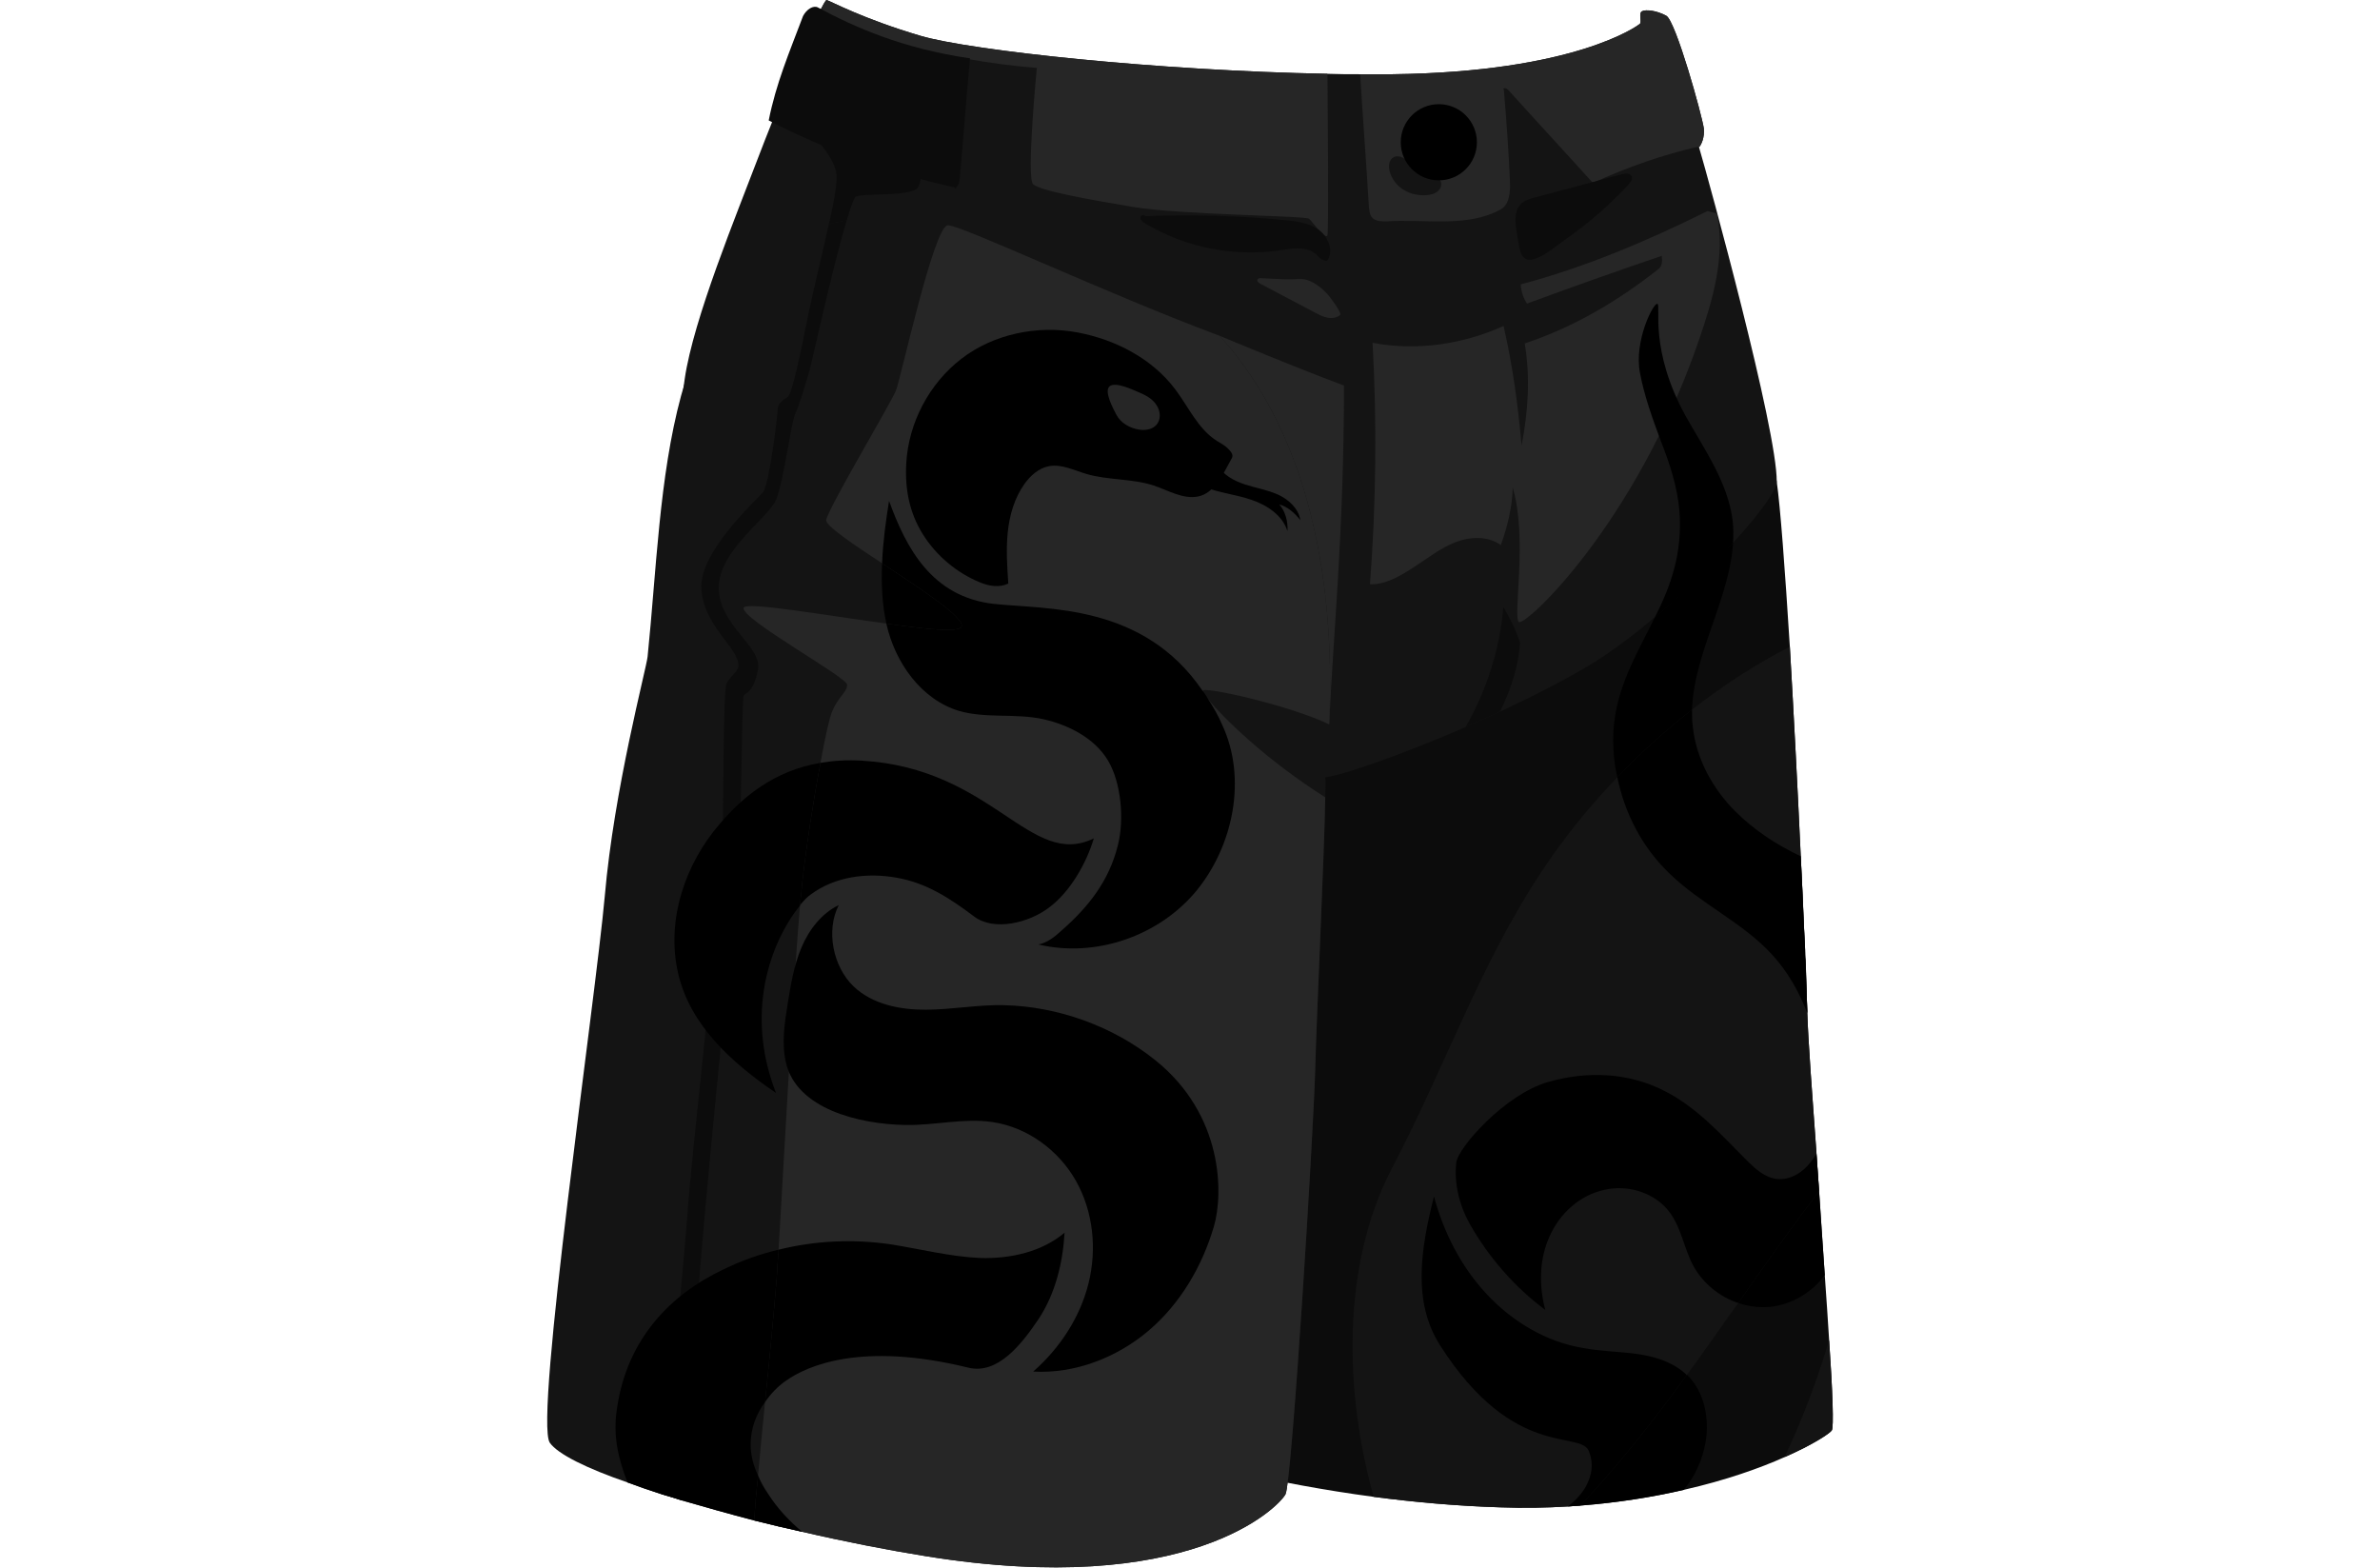
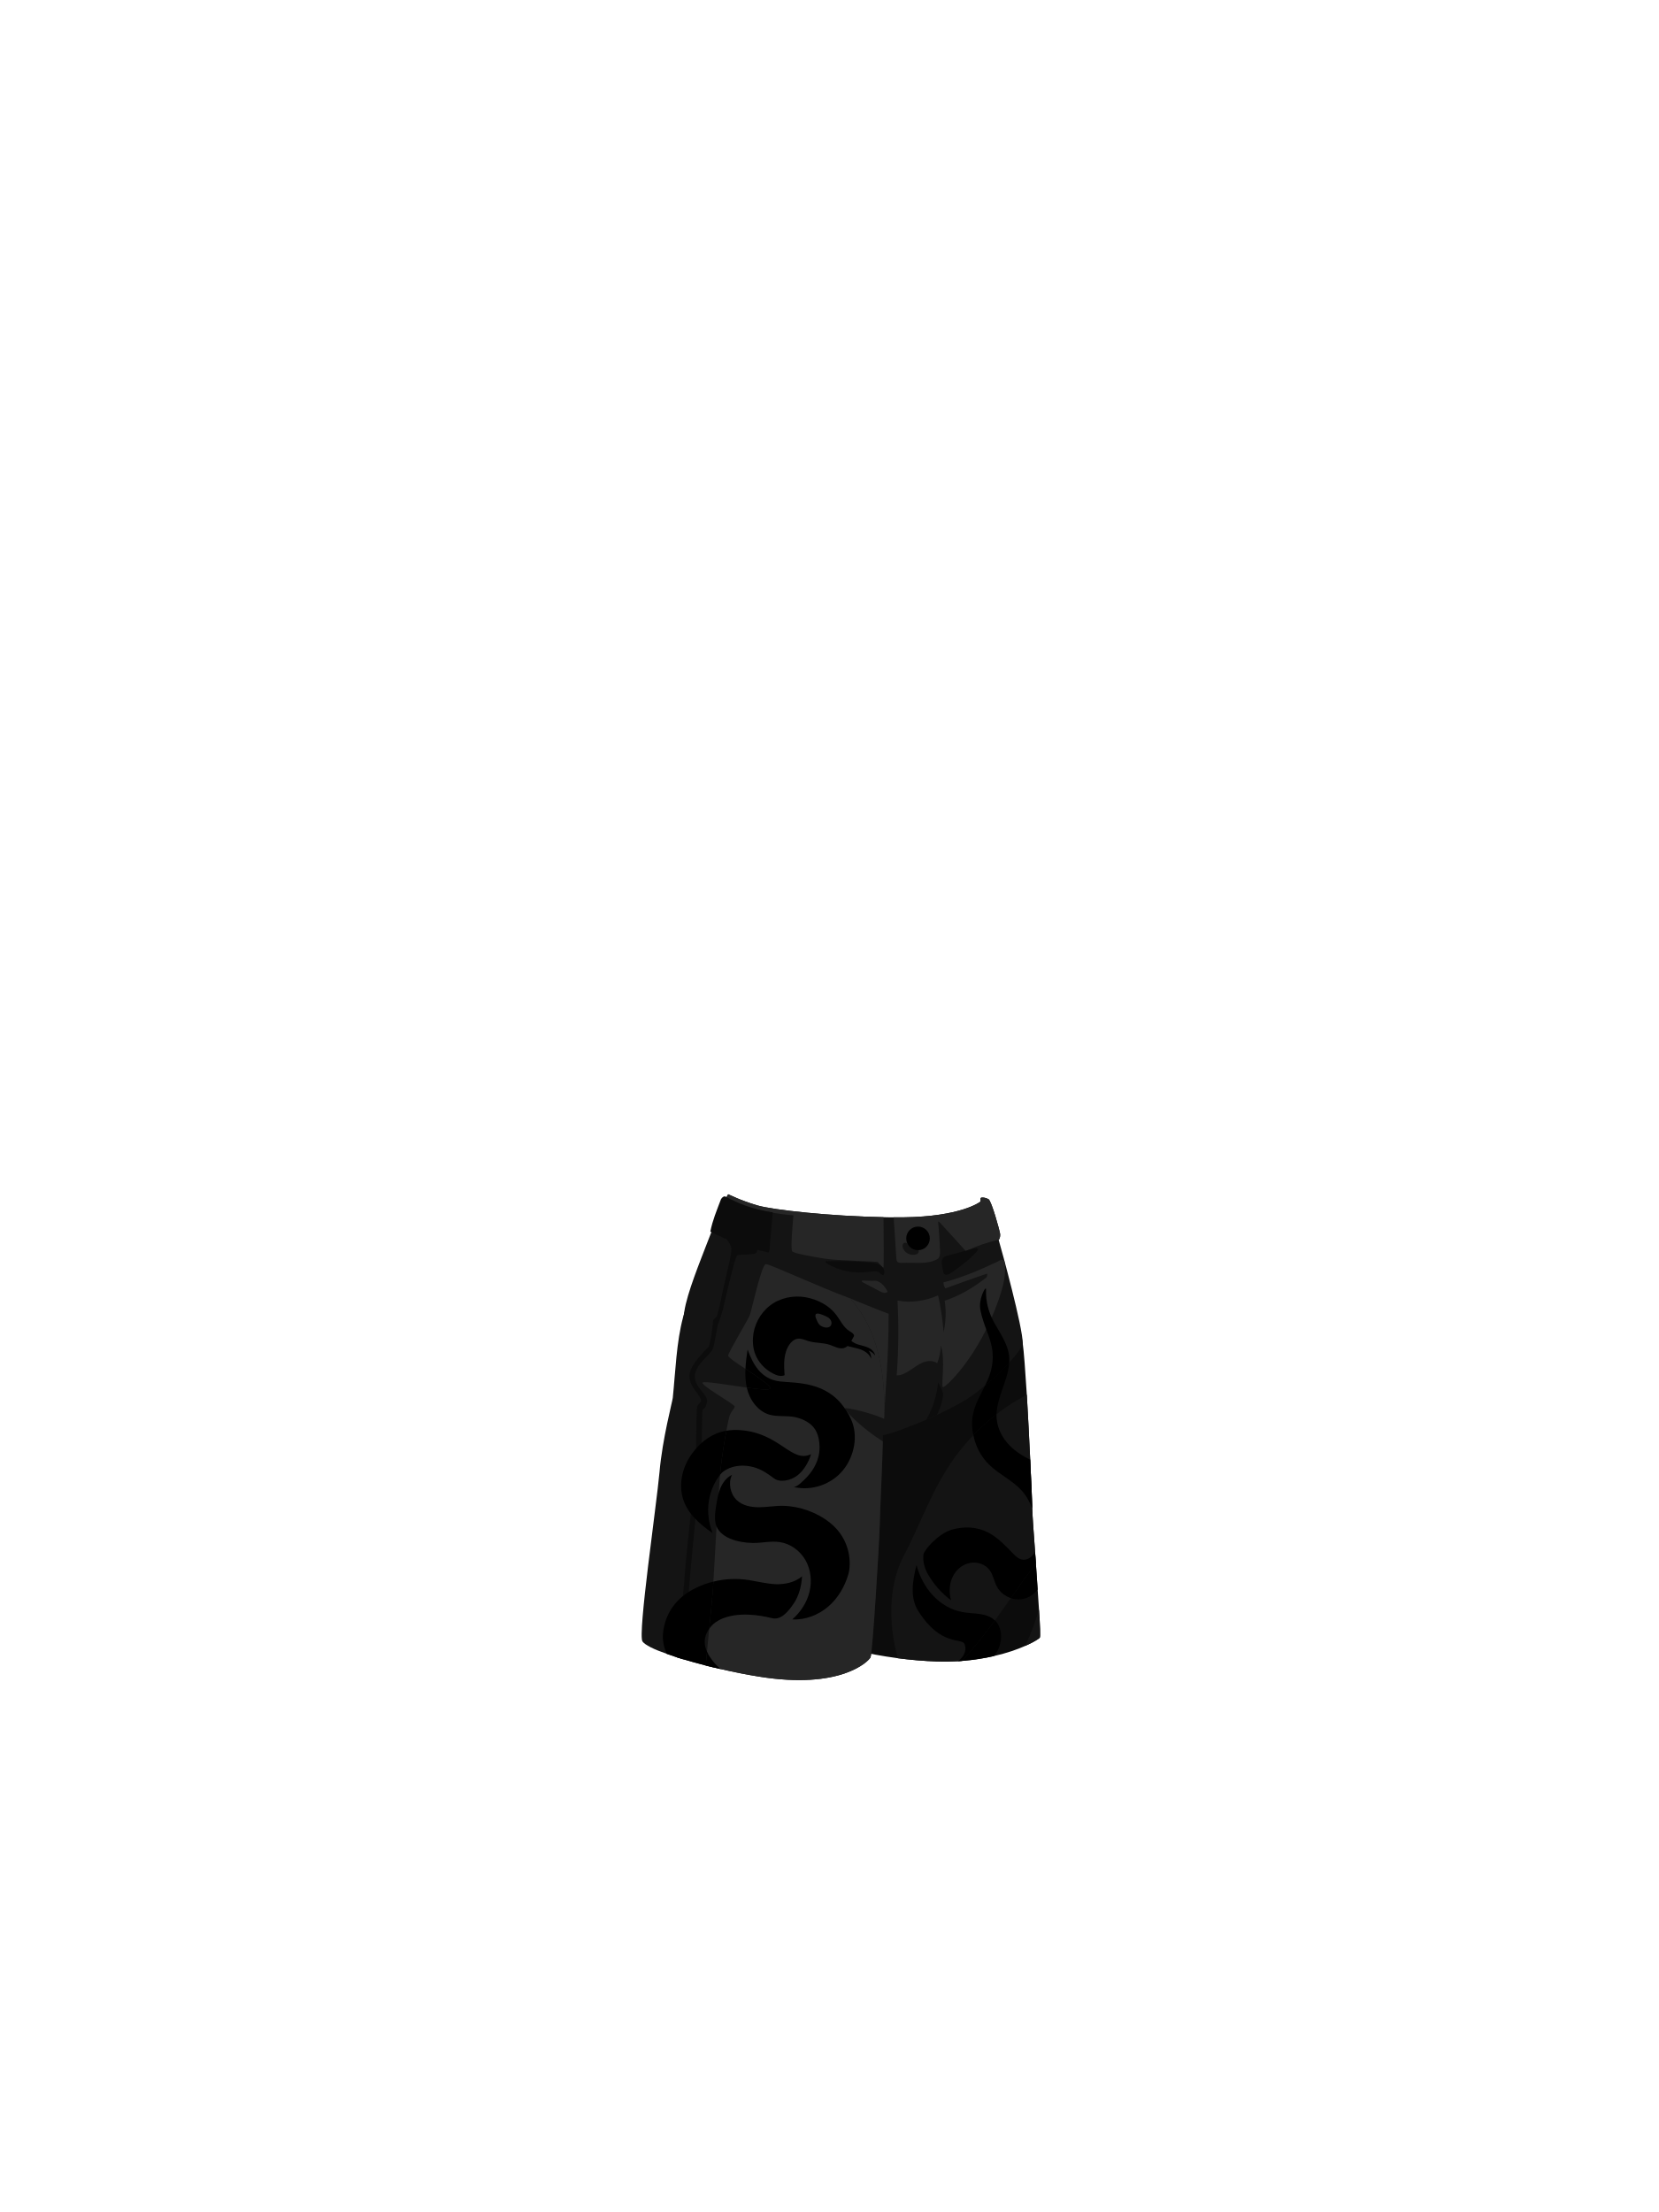
- <svg xmlns="http://www.w3.org/2000/svg" viewBox="-20.409 -58.05 29.443 35.895" width="164" height="108">
+ <svg xmlns="http://www.w3.org/2000/svg" viewBox="-40.944 -146.298 68.828 163.447" preserveAspectRatio="xMidYMid meet" width="300" height="400">
  <g>
    <path style="" d="M9.01-25.29c-0.05,0.07-0.42,0.32-1.08,0.61c-0.56,0.25-1.34,0.53-2.31,0.75c-0.69,0.16-1.48,0.29-2.37,0.36c-0.09,0.01-0.19,0.01-0.28,0.02H2.96c-0.49,0.03-0.99,0.04-1.54,0.02c-0.99-0.03-1.98-0.12-2.9-0.24c-2.33-0.31-4.15-0.81-4.25-0.88c-0.13-0.09,0-3.71,0-6.07c0-2.36,0.29-9.6,0.52-12.34c0.23-2.75,1.9-8.77,6.63-9.21c4.73-0.45,6.11,3.75,6.33,5.25c0.08,0.55,0.19,2.02,0.3,3.78c0.09,1.54,0.18,3.28,0.25,4.8c0.08,1.59,0.13,2.94,0.15,3.54v0.05c0.02,0.63,0.11,1.84,0.21,3.2v0.01c0.02,0.29,0.04,0.58,0.06,0.87c0.04,0.64,0.09,1.3,0.13,1.92c0.04,0.53,0.07,1.04,0.1,1.49C9.03-26.19,9.06-25.35,9.01-25.29z" fill="#0C0C0C" />
    <path style="" d="M8.72-30.77c-0.64,0.84-1.25,1.7-1.85,2.56c-0.4,0.55-0.78,1.11-1.18,1.65c-0.76,1.04-1.55,2.06-2.44,2.99c-0.09,0.01-0.19,0.01-0.28,0.02c-0.49,0.03-1,0.04-1.55,0.02c-0.99-0.03-1.98-0.12-2.9-0.24c-0.68-2.42-0.73-5.3,0.4-7.49c1.37-2.62,2.12-4.98,3.74-7.26c0.43-0.6,0.91-1.18,1.44-1.73c0.53-0.56,1.1-1.07,1.71-1.55c0.71-0.55,1.46-1.04,2.24-1.44c0.09,1.54,0.18,3.28,0.25,4.8c0.03,0.55,0.05,1.08,0.07,1.55c0.01,0.21,0.02,0.4,0.03,0.59c0,0.08,0,0.17,0.01,0.24c0.01,0.21,0.02,0.41,0.02,0.57c0.01,0.24,0.01,0.44,0.02,0.59v0.05c0.02,0.63,0.11,1.85,0.21,3.21v0.01C8.68-31.34,8.7-31.06,8.72-30.77z" fill="#141414" />
    <path style="" d="M9.01-25.29c-0.05,0.07-0.42,0.32-1.08,0.61c0.41-0.87,0.75-1.77,1.02-2.68C9.03-26.19,9.06-25.35,9.01-25.29z" fill="#141414" />
    <g>
      <path d="M5.81-41.8c-0.61,0.48-1.18,0.99-1.71,1.55c-0.05-0.21-0.08-0.43-0.09-0.65c-0.12-2.13,1.7-3.19,1.51-5.47c-0.05-0.54-0.22-1.06-0.42-1.57c-0.19-0.51-0.38-1.03-0.48-1.56c-0.15-0.74,0.32-1.65,0.4-1.59c0.08,0.05-0.19,1.05,0.64,2.56c0.43,0.77,0.97,1.52,1.08,2.4C6.9-44.66,5.86-43.27,5.81-41.8z" />
      <path d="M8.45-34.9v0.05C8.26-35.34,8-35.8,7.65-36.18c-0.67-0.74-1.63-1.16-2.35-1.86c-0.62-0.59-1.03-1.37-1.2-2.21c0.53-0.56,1.1-1.07,1.71-1.55c0,0.13,0,0.27,0.02,0.41c0.08,0.72,0.45,1.4,0.97,1.92c0.43,0.43,0.95,0.77,1.5,1.03c0.03,0.55,0.05,1.08,0.07,1.55c0.01,0.21,0.02,0.41,0.03,0.59c0,0.08,0,0.17,0.01,0.24c0.01,0.21,0.01,0.4,0.02,0.57C8.44-35.25,8.44-35.05,8.45-34.9z" />
      <path d="M8.85-28.85c-0.29,0.4-0.76,0.68-1.26,0.73c-0.24,0.02-0.49-0.01-0.72-0.09c0.6-0.86,1.21-1.72,1.85-2.56C8.76-30.13,8.81-29.47,8.85-28.85z" />
      <path d="M8.72-30.77c-0.64,0.84-1.25,1.7-1.85,2.56c-0.43-0.14-0.81-0.45-1.03-0.85c-0.21-0.39-0.27-0.85-0.53-1.21c-0.33-0.46-0.96-0.66-1.51-0.53c-0.56,0.12-1.02,0.54-1.25,1.06c-0.24,0.52-0.25,1.14-0.1,1.69c-0.71-0.53-1.3-1.21-1.73-1.97c-0.24-0.43-0.36-0.92-0.31-1.4c0.03-0.34,1.12-1.57,2.1-1.85c0.9-0.26,1.87-0.22,2.7,0.22c0.72,0.37,1.27,0.99,1.84,1.56c0.2,0.2,0.42,0.41,0.71,0.44c0.3,0.03,0.59-0.15,0.77-0.39c0.05-0.06,0.09-0.12,0.13-0.19C8.68-31.34,8.7-31.06,8.72-30.77z" />
      <path d="M6.12-25.02c-0.07,0.4-0.24,0.78-0.5,1.09c-0.69,0.16-1.48,0.29-2.37,0.36c0.89-0.93,1.68-1.95,2.44-2.99c0.01,0,0.01,0,0.02,0.01C6.1-26.16,6.21-25.56,6.12-25.02z" />
      <path d="M5.69-26.56c-0.76,1.04-1.55,2.06-2.44,2.99c-0.09,0.01-0.19,0.01-0.28,0.02c0.16-0.13,0.31-0.28,0.41-0.46c0.14-0.26,0.18-0.52,0.07-0.8c-0.18-0.5-1.72,0.22-3.41-2.43c-0.64-1-0.44-2.22-0.14-3.41c0.22,0.82,0.62,1.61,1.21,2.24c0.58,0.62,1.35,1.09,2.2,1.23c0.41,0.08,0.84,0.08,1.26,0.14C4.98-26.98,5.39-26.85,5.69-26.56z" />
    </g>
  </g>
  <g>
    <path style="" d="M7.75-47.02c0,0.2-0.4,0.75-1,1.4c-0.5,0.54-1.15,1.17-1.8,1.71c-0.47,0.4-0.94,0.75-1.37,1.02C3-42.53,2.22-42.13,1.41-41.75c-0.26,0.12-0.52,0.23-0.78,0.34c0,0,0,0,0,0.01c-1.42,0.61-2.78,1.1-3.22,1.15c-0.19,0.02-0.4,0.04-0.61,0.05c-2.17,0.12-5.26-0.12-9.63-1.55c-0.31-0.1-0.59-0.21-0.86-0.34c-1.35-0.61-2.23-1.44-2.78-2.34c-0.12-0.2-0.23-0.4-0.32-0.61c-0.79-1.73-0.59-3.54-0.47-4.33c0.2-1.38,1.19-3.77,1.69-5.09c0.38-1,1.04-2.58,1.37-3.26c0.1-0.21,0.17-0.33,0.19-0.33c0.1,0.03,0.83,0.43,2.15,0.82c1.16,0.34,5.46,0.8,9.32,0.87c0.25,0.01,0.5,0.01,0.75,0.01h0.74c4.16-0.05,5.6-1.1,5.66-1.15c0.06-0.04-0.03-0.24,0.05-0.29c0.09-0.05,0.34-0.02,0.56,0.1c0.22,0.12,0.82,2.29,0.86,2.58c0.02,0.22-0.06,0.36-0.09,0.41c-0.01,0.01-0.02,0.02-0.02,0.02C6.2-53.9,7.76-48.21,7.75-47.02z" fill="#141414" />
    <path style="" d="M-11.91-53.77c-0.12,0.25-1.37,0.12-1.45,0.24c-0.05,0.08-0.11,0.27-0.19,0.53c-0.32,1.05-0.79,3.22-0.86,3.47c-0.09,0.3-0.21,0.72-0.32,0.96c-0.1,0.23-0.26,1.54-0.44,1.97c-0.18,0.42-1.32,1.16-1.31,2.02c0,0.05,0,0.1,0.01,0.15c-0.12-0.2-0.23-0.4-0.32-0.61c0.29-0.75,1.19-1.58,1.32-1.73c0.15-0.18,0.34-1.79,0.34-1.91c0-0.13,0.13-0.21,0.23-0.28c0.1-0.08,0.28-0.93,0.49-1.98c0.13-0.6,0.31-1.34,0.45-1.97c0.11-0.46,0.18-0.87,0.18-1.09c0-0.51-0.83-1.23-0.83-1.23l2.7,0.83C-11.91-54.4-11.78-54.02-11.91-53.77z" fill="#0C0C0C" />
    <path style="" d="M-5.4-42.23c0,0.11,0.84,1.07,2.2,2.03c-2.17,0.12-5.26-0.12-9.63-1.55c-0.31-0.1-0.59-0.21-0.86-0.34c0.09-0.11,0.15-0.18,0.15-0.28c0-0.17-2.44-1.51-2.37-1.76c0.08-0.25,4.84,0.78,4.99,0.43c0.15-0.35-3.15-2.16-3.1-2.44c0.05-0.28,1.49-2.69,1.6-2.97c0.11-0.28,0.86-3.73,1.18-3.78c0.24-0.04,6.499,2.71,9.079,3.67c0,3.363-0.249,5.73-0.339,7.76C-3.41-41.9-5.39-42.34-5.4-42.23z" fill="#262626" />
    <path style="" d="M6.163-53.216c-1.37,0.68-2.796,1.287-4.275,1.678c0.002,0.148,0.06,0.319,0.143,0.441c1.024-0.378,2.052-0.743,3.085-1.094c0.014,0.113,0.016,0.23-0.073,0.301c-0.925,0.731-1.945,1.336-3.065,1.705c0.131,0.763,0.079,1.576-0.072,2.335c-0.081-0.927-0.204-1.829-0.412-2.735c-0.924,0.42-2.004,0.579-3,0.385c0.101,1.842,0.081,3.691-0.06,5.53c0.365,0.013,0.709-0.199,1.015-0.397s0.596-0.43,0.936-0.563s0.752-0.152,1.046,0.064c0.147-0.406,0.266-0.886,0.272-1.318c0.349,1.16-0.002,2.96,0.141,3.077s2.676-2.245,4.12-6.442c0.323-0.939,0.618-1.938,0.415-2.91C6.318-53.171,6.223-53.205,6.163-53.216z" fill="#262626" />
    <path style="" d="M6.08-55.11c0.02,0.22-0.06,0.36-0.09,0.41c-0.84,0.19-1.67,0.48-2.45,0.84c-0.64-0.71-1.29-1.41-1.93-2.12C1.59-56,1.56-56.03,1.53-56.03c-0.03,0-0.06,0.01-0.03,0.03c0.06,0.7,0.11,1.41,0.14,2.11c0.01,0.24-0.01,0.53-0.22,0.64c-0.76,0.42-1.74,0.21-2.61,0.27c-0.11,0-0.24,0-0.32-0.08c-0.06-0.06-0.07-0.16-0.08-0.25c-0.06-1.01-0.14-2.03-0.2-3.04h0.74c4.16-0.05,5.6-1.1,5.66-1.15c0.06-0.04-0.03-0.24,0.05-0.29c0.09-0.05,0.34-0.02,0.56,0.1C5.44-57.57,6.04-55.4,6.08-55.11z" fill="#262626" />
    <path style="" d="M-2.54-52.66c-0.05,0.11-0.34-0.31-0.42-0.38c-0.07-0.07-2.96-0.09-4.03-0.27s-2.12-0.37-2.29-0.52c-0.16-0.15,0.085-2.664,0.085-2.664c-2.26-0.18-4.215-0.836-5.005-1.226c0.1-0.21,0.17-0.33,0.19-0.33c0.1,0.03,0.83,0.43,2.15,0.82c1.16,0.34,5.46,0.8,9.32,0.87C-2.53-55.26-2.51-52.75-2.54-52.66z" fill="#262626" />
    <path style="" d="M1.87-43.33c-0.02,0.45-0.19,1.05-0.46,1.58c-0.26,0.12-0.52,0.23-0.78,0.34c0.48-0.84,0.78-1.78,0.86-2.74C1.64-43.89,1.78-43.62,1.87-43.33z" fill="#0C0C0C" />
    <path style="" d="M1.917-53.402c0.08-0.068,0.185-0.097,0.286-0.124c0.667-0.178,1.333-0.356,2-0.533c0.081-0.022,0.192-0.03,0.226,0.047c0.027,0.062-0.021,0.13-0.067,0.18c-0.431,0.468-0.913,0.889-1.435,1.253C2.714-52.432,2.4-52.15,2.14-52.104c-0.251,0.044-0.279-0.245-0.31-0.431C1.785-52.801,1.675-53.194,1.917-53.402z" fill="#0C0C0C" />
    <path style="" d="M-2.525-52.106c0.125-0.235-0.011-0.541-0.23-0.692s-0.496-0.185-0.76-0.211c-1.065-0.102-2.136-0.132-3.205-0.09c-0.017-0.054-0.103-0.016-0.101,0.04c0.002,0.056,0.056,0.095,0.104,0.124c0.922,0.555,2.041,0.776,3.105,0.615c0.282-0.043,0.611-0.098,0.817,0.098c0.041,0.039,0.076,0.088,0.127,0.112C-2.617-52.084-2.552-52.056-2.525-52.106z" fill="#0C0C0C" />
    <path style="" d="M-4.058-51.68c-0.031-0.001-0.068,0.001-0.083,0.028c-0.021,0.039,0.025,0.08,0.064,0.1c0.418,0.221,0.837,0.441,1.255,0.662c0.09,0.048,0.182,0.096,0.282,0.115c0.1,0.019,0.211,0.006,0.29-0.059c0.053-0.044-0.24-0.426-0.277-0.466c-0.12-0.133-0.278-0.264-0.448-0.328c-0.131-0.049-0.245-0.029-0.381-0.026C-3.589-51.65-3.825-51.671-4.058-51.68z" fill="#262626" />
    <path style="" d="M-10.726-56.714c-0.078,0.829-0.157,1.917-0.235,2.746c-0.006,0.061-0.013,0.125-0.051,0.173c-0.038,0.047-0.039,0.081-0.078,0.034c-1.474-0.323-2.905-0.839-4.246-1.531c0.171-0.852,0.458-1.522,0.786-2.39c0.081-0.157,0.239-0.252,0.341-0.197C-13.378-57.431-12.27-56.937-10.726-56.714z" fill="#0C0C0C" />
    <path style="" d="M-0.821-54.442c-0.062-0.03-0.137-0.041-0.198-0.01c-0.054,0.027-0.09,0.081-0.104,0.139c-0.014,0.058-0.008,0.12,0.006,0.178c0.044,0.18,0.166,0.337,0.324,0.434c0.158,0.097,0.349,0.135,0.533,0.119c0.074-0.007,0.15-0.022,0.213-0.063c0.063-0.04,0.112-0.108,0.113-0.183c0.002-0.082-0.053-0.157-0.122-0.203c-0.106-0.072-0.243-0.101-0.36-0.149c-0.036-0.015-0.075-0.022-0.111-0.038c-0.048-0.022-0.087-0.059-0.126-0.094C-0.705-54.36-0.757-54.411-0.821-54.442z" fill="#141414" />
    <path d="M0.011-55.664c-0.482,0-0.872,0.39-0.872,0.872c0,0.482,0.39,0.872,0.872,0.872c0.482,0,0.872-0.39,0.872-0.872C0.883-55.273,0.493-55.664,0.011-55.664z" />
    <path d="M6.75-45.62c-0.437,0.552-1.142,1.17-1.792,1.71c0.36-0.71,0.642-1.47,0.562-2.46c-0.05-0.54-0.22-1.06-0.42-1.57c-0.19-0.51-0.38-1.03-0.48-1.56c-0.15-0.74,0.32-1.65,0.4-1.59c0.08,0.05-0.19,1.05,0.64,2.56c0.43,0.77,0.97,1.52,1.08,2.4C6.76-45.96,6.76-45.78,6.75-45.62z" />
  </g>
  <g>
    <path style="" d="M-2.5-41.46c-0.04,0.69-0.1,1.14-0.09,1.21c0.01,0.05,0.01,0.21,0,0.46c-0.02,1.31-0.2,5-0.23,6.24c-0.04,1.47-0.53,9.41-0.68,9.72c-0.16,0.3-2.21,2.39-8.23,1.42c-0.87-0.14-1.85-0.33-2.84-0.56c-0.37-0.08-0.74-0.17-1.1-0.26c-0.58-0.15-1.14-0.31-1.66-0.46c-0.16-0.05-0.31-0.1-0.46-0.14c-0.28-0.09-0.54-0.18-0.78-0.27c-0.93-0.32-1.6-0.65-1.78-0.91c-0.36-0.54,1.04-10.08,1.26-12.52c0.21-2.44,0.95-5.2,0.98-5.48c0.4-3.87,0.26-8.76,4.15-9.9c0.13-0.04,0.27-0.07,0.41-0.09c1.05-0.23,2.38-0.2,4.06,0.16c2.01,0.43,3.46,1.34,4.48,2.48C-2.5-47.6-2.41-43.49-2.5-41.46z" fill="#141414" />
    <path style="" d="M-5.4-42.23c0,0.02,0.05,0.1,0.14,0.21c0.34,0.41,1.31,1.37,2.67,2.23c-0.02,1.31-0.2,5-0.23,6.24c-0.04,1.47-0.53,9.41-0.68,9.72c-0.16,0.3-2.21,2.39-8.23,1.42c-0.87-0.14-1.85-0.33-2.84-0.56c-0.37-0.08-0.74-0.17-1.1-0.26c0.02-0.31,0.05-0.66,0.09-1.03c0.05-0.53,0.1-1.11,0.16-1.68c0.11-1.07,0.21-2.14,0.27-2.88c0.01-0.17,0.02-0.37,0.04-0.61c0.12-1.99,0.34-6.14,0.49-7.88v-0.01c0.02-0.2,0.04-0.37,0.05-0.5c0.09-0.82,0.26-1.93,0.42-2.76c0.1-0.56,0.2-1.01,0.26-1.16c0.15-0.37,0.35-0.45,0.35-0.63c0-0.17-2.44-1.51-2.37-1.76c0.05-0.15,1.85,0.17,3.27,0.36c0.91,0.13,1.66,0.21,1.72,0.07c0.08-0.2-0.93-0.86-1.82-1.45c-0.69-0.45-1.3-0.87-1.28-0.99c0.05-0.28,1.49-2.69,1.6-2.97c0.11-0.28,0.86-3.73,1.18-3.78c0.24-0.04,3.65,1.57,6.23,2.53c2.51,2.76,2.6,6.87,2.51,8.9C-3.41-41.9-5.39-42.34-5.4-42.23z" fill="#262626" />
    <path style="" d="M-13.55-53c-0.32,1.05-0.79,3.22-0.86,3.47c-0.09,0.3-0.21,0.72-0.32,0.96c-0.1,0.23-0.26,1.54-0.44,1.97c-0.18,0.42-1.32,1.16-1.31,2.02c0.01,0.86,0.99,1.33,0.9,1.86c-0.1,0.53-0.28,0.53-0.33,0.6s-0.05,3.71-0.15,4.47c-0.1,0.76-0.63,6.06-0.82,8.33c-0.14,1.73-0.35,4.43-0.45,5.63c-0.16-0.05-0.31-0.1-0.46-0.14c0.17-1.74,0.54-5.64,0.6-6.5c0.07-1.11,0.73-6.92,0.78-7.99s0.02-3.89,0.11-4.08c0.07-0.15,0.26-0.27,0.27-0.39c0.03-0.42-0.83-0.93-0.85-1.82c-0.01-0.83,1.25-1.98,1.41-2.16c0.15-0.18,0.34-1.79,0.34-1.91c0-0.13,0.13-0.21,0.23-0.28c0.1-0.08,0.28-0.93,0.49-1.98c0.13-0.6,0.31-1.34,0.45-1.97C-13.83-52.95-13.69-52.98-13.55-53z" fill="#0C0C0C" />
    <g>
      <path d="M-9.849-44.686c-0.026-0.392-0.053-0.787-0.012-1.179c0.041-0.391,0.154-0.783,0.383-1.103c0.137-0.191,0.326-0.36,0.557-0.405c0.289-0.055,0.572,0.091,0.854,0.175c0.504,0.15,1.051,0.103,1.55,0.268c0.333,0.11,0.661,0.315,1.006,0.252c0.391-0.072,0.587-0.532,0.781-0.878c0.048-0.086-0.03-0.162-0.099-0.232c-0.07-0.069-0.16-0.112-0.243-0.165c-0.432-0.272-0.647-0.776-0.955-1.183c-0.532-0.705-1.37-1.138-2.238-1.301c-0.916-0.172-1.921,0.035-2.659,0.604c-0.738,0.569-1.211,1.467-1.262,2.398c-0.032,0.582,0.071,1.126,0.38,1.62s0.777,0.886,1.317,1.106C-10.282-44.625-10.05-44.589-9.849-44.686z" />
      <path style="" d="M-7.377-48.558c0.1,0.195,0.307,0.311,0.523,0.347c0.216,0.036,0.431-0.047,0.469-0.262c0.024-0.134-0.033-0.273-0.126-0.373c-0.092-0.1-0.216-0.166-0.342-0.217c-0.137-0.056-0.539-0.254-0.675-0.141C-7.666-49.09-7.441-48.684-7.377-48.558z" fill="#262626" />
      <path d="M-5.366-46.897c0.352,0.133,0.734,0.173,1.09,0.295c0.357,0.122,0.709,0.355,0.82,0.715c0.017-0.204-0.048-0.462-0.188-0.611c0.198,0.054,0.357,0.2,0.484,0.361c-0.039-0.263-0.267-0.474-0.508-0.584s-0.509-0.152-0.762-0.235c-0.253-0.082-0.506-0.219-0.632-0.454C-5.154-47.233-5.273-47.075-5.366-46.897z" />
      <path d="M-10.92-43.7c-0.06,0.14-0.81,0.06-1.72-0.07c-0.1-0.43-0.12-0.91-0.1-1.38C-11.85-44.56-10.84-43.9-10.92-43.7z" />
      <path d="M-5.54-37.65c-0.86,1.04-2.31,1.54-3.62,1.23c0.2-0.04,0.37-0.17,0.52-0.31c0.63-0.55,1.1-1.15,1.3-1.96c0.15-0.58,0.08-1.44-0.23-1.95s-0.9-0.81-1.48-0.94c-0.63-0.14-1.31-0.01-1.93-0.19c-0.86-0.26-1.46-1.1-1.66-1.99v-0.01c0.91,0.13,1.66,0.21,1.72,0.07c0.08-0.2-0.93-0.86-1.82-1.45c0.02-0.49,0.09-0.99,0.16-1.43c0.39,1.08,0.98,2.2,2.4,2.36c1.22,0.13,3.42-0.01,4.78,1.99c0.06,0.07,0.1,0.14,0.14,0.21c0.11,0.17,0.22,0.36,0.31,0.57C-4.38-40.23-4.69-38.69-5.54-37.65z" />
      <path d="M-14.15-40.58c-0.16,0.83-0.33,1.94-0.42,2.76c-0.01,0.13-0.03,0.3-0.05,0.5v0.01c-0.54,0.65-1.33,2.28-0.55,4.29c-1-0.68-1.97-1.55-2.24-2.74c-0.28-1.2,0.15-2.5,0.96-3.43C-15.94-39.79-15.22-40.4-14.15-40.58z" />
      <path d="M-7.89-38.85c-0.17,0.57-0.54,1.22-1.02,1.58c-0.47,0.36-1.27,0.55-1.72,0.21c-0.56-0.42-1.09-0.77-1.78-0.89c-0.67-0.12-1.41-0.03-1.97,0.39c-0.07,0.05-0.15,0.13-0.24,0.24c0.02-0.2,0.04-0.37,0.05-0.5c0.09-0.82,0.26-1.93,0.42-2.76c0.29-0.05,0.6-0.07,0.95-0.05C-10.19-40.45-9.35-38.14-7.89-38.85z" />
      <path d="M-9.279-26.639c0.608-0.533,1.073-1.238,1.268-2.022c0.195-0.784,0.108-1.645-0.29-2.348s-1.116-1.229-1.916-1.345c-0.658-0.095-1.324,0.08-1.988,0.068c-1.076-0.019-2.488-0.374-2.735-1.422c-0.105-0.445-0.033-0.91,0.04-1.361c0.07-0.435,0.142-0.875,0.314-1.281c0.172-0.406,0.457-0.781,0.854-0.971c-0.299,0.582-0.132,1.41,0.341,1.862c0.431,0.411,1.063,0.536,1.659,0.533s1.187-0.118,1.783-0.104c1.236,0.028,2.497,0.482,3.466,1.259c1.56,1.251,1.562,3.057,1.344,3.804c-0.267,0.914-0.769,1.771-1.494,2.389C-7.359-26.96-8.328-26.584-9.279-26.639z" />
      <path d="M-15.11-29.43c-0.02,0.24-0.03,0.44-0.04,0.61c-0.06,0.74-0.16,1.81-0.27,2.88c-0.21,0.28-0.33,0.62-0.33,0.97c0,0.24,0.06,0.48,0.17,0.71c-0.04,0.37-0.07,0.72-0.09,1.03c-0.58-0.15-1.14-0.31-1.66-0.46c-0.16-0.05-0.31-0.1-0.46-0.14c-0.28-0.09-0.54-0.18-0.78-0.27c-0.21-0.54-0.34-1.07-0.24-1.7c0.23-1.59,1.23-2.61,2.44-3.18C-15.96-29.18-15.54-29.33-15.11-29.43z" />
      <path d="M-14.57-22.97c-0.37-0.08-0.74-0.17-1.1-0.26c0.02-0.31,0.05-0.66,0.09-1.03c0.06,0.15,0.14,0.29,0.23,0.42C-15.14-23.51-14.87-23.22-14.57-22.97z" />
      <path d="M-8.56-29.82c-0.04,0.69-0.21,1.39-0.59,1.97c-0.39,0.58-0.94,1.29-1.62,1.12c-2.45-0.6-3.69-0.04-4.17,0.3c-0.19,0.13-0.35,0.3-0.48,0.49c0.11-1.07,0.21-2.14,0.27-2.88c0.01-0.17,0.02-0.37,0.04-0.61c0.84-0.21,1.72-0.25,2.59-0.12c0.68,0.11,1.35,0.28,2.03,0.31C-9.8-29.22-9.08-29.38-8.56-29.82z" />
    </g>
  </g>
</svg>
